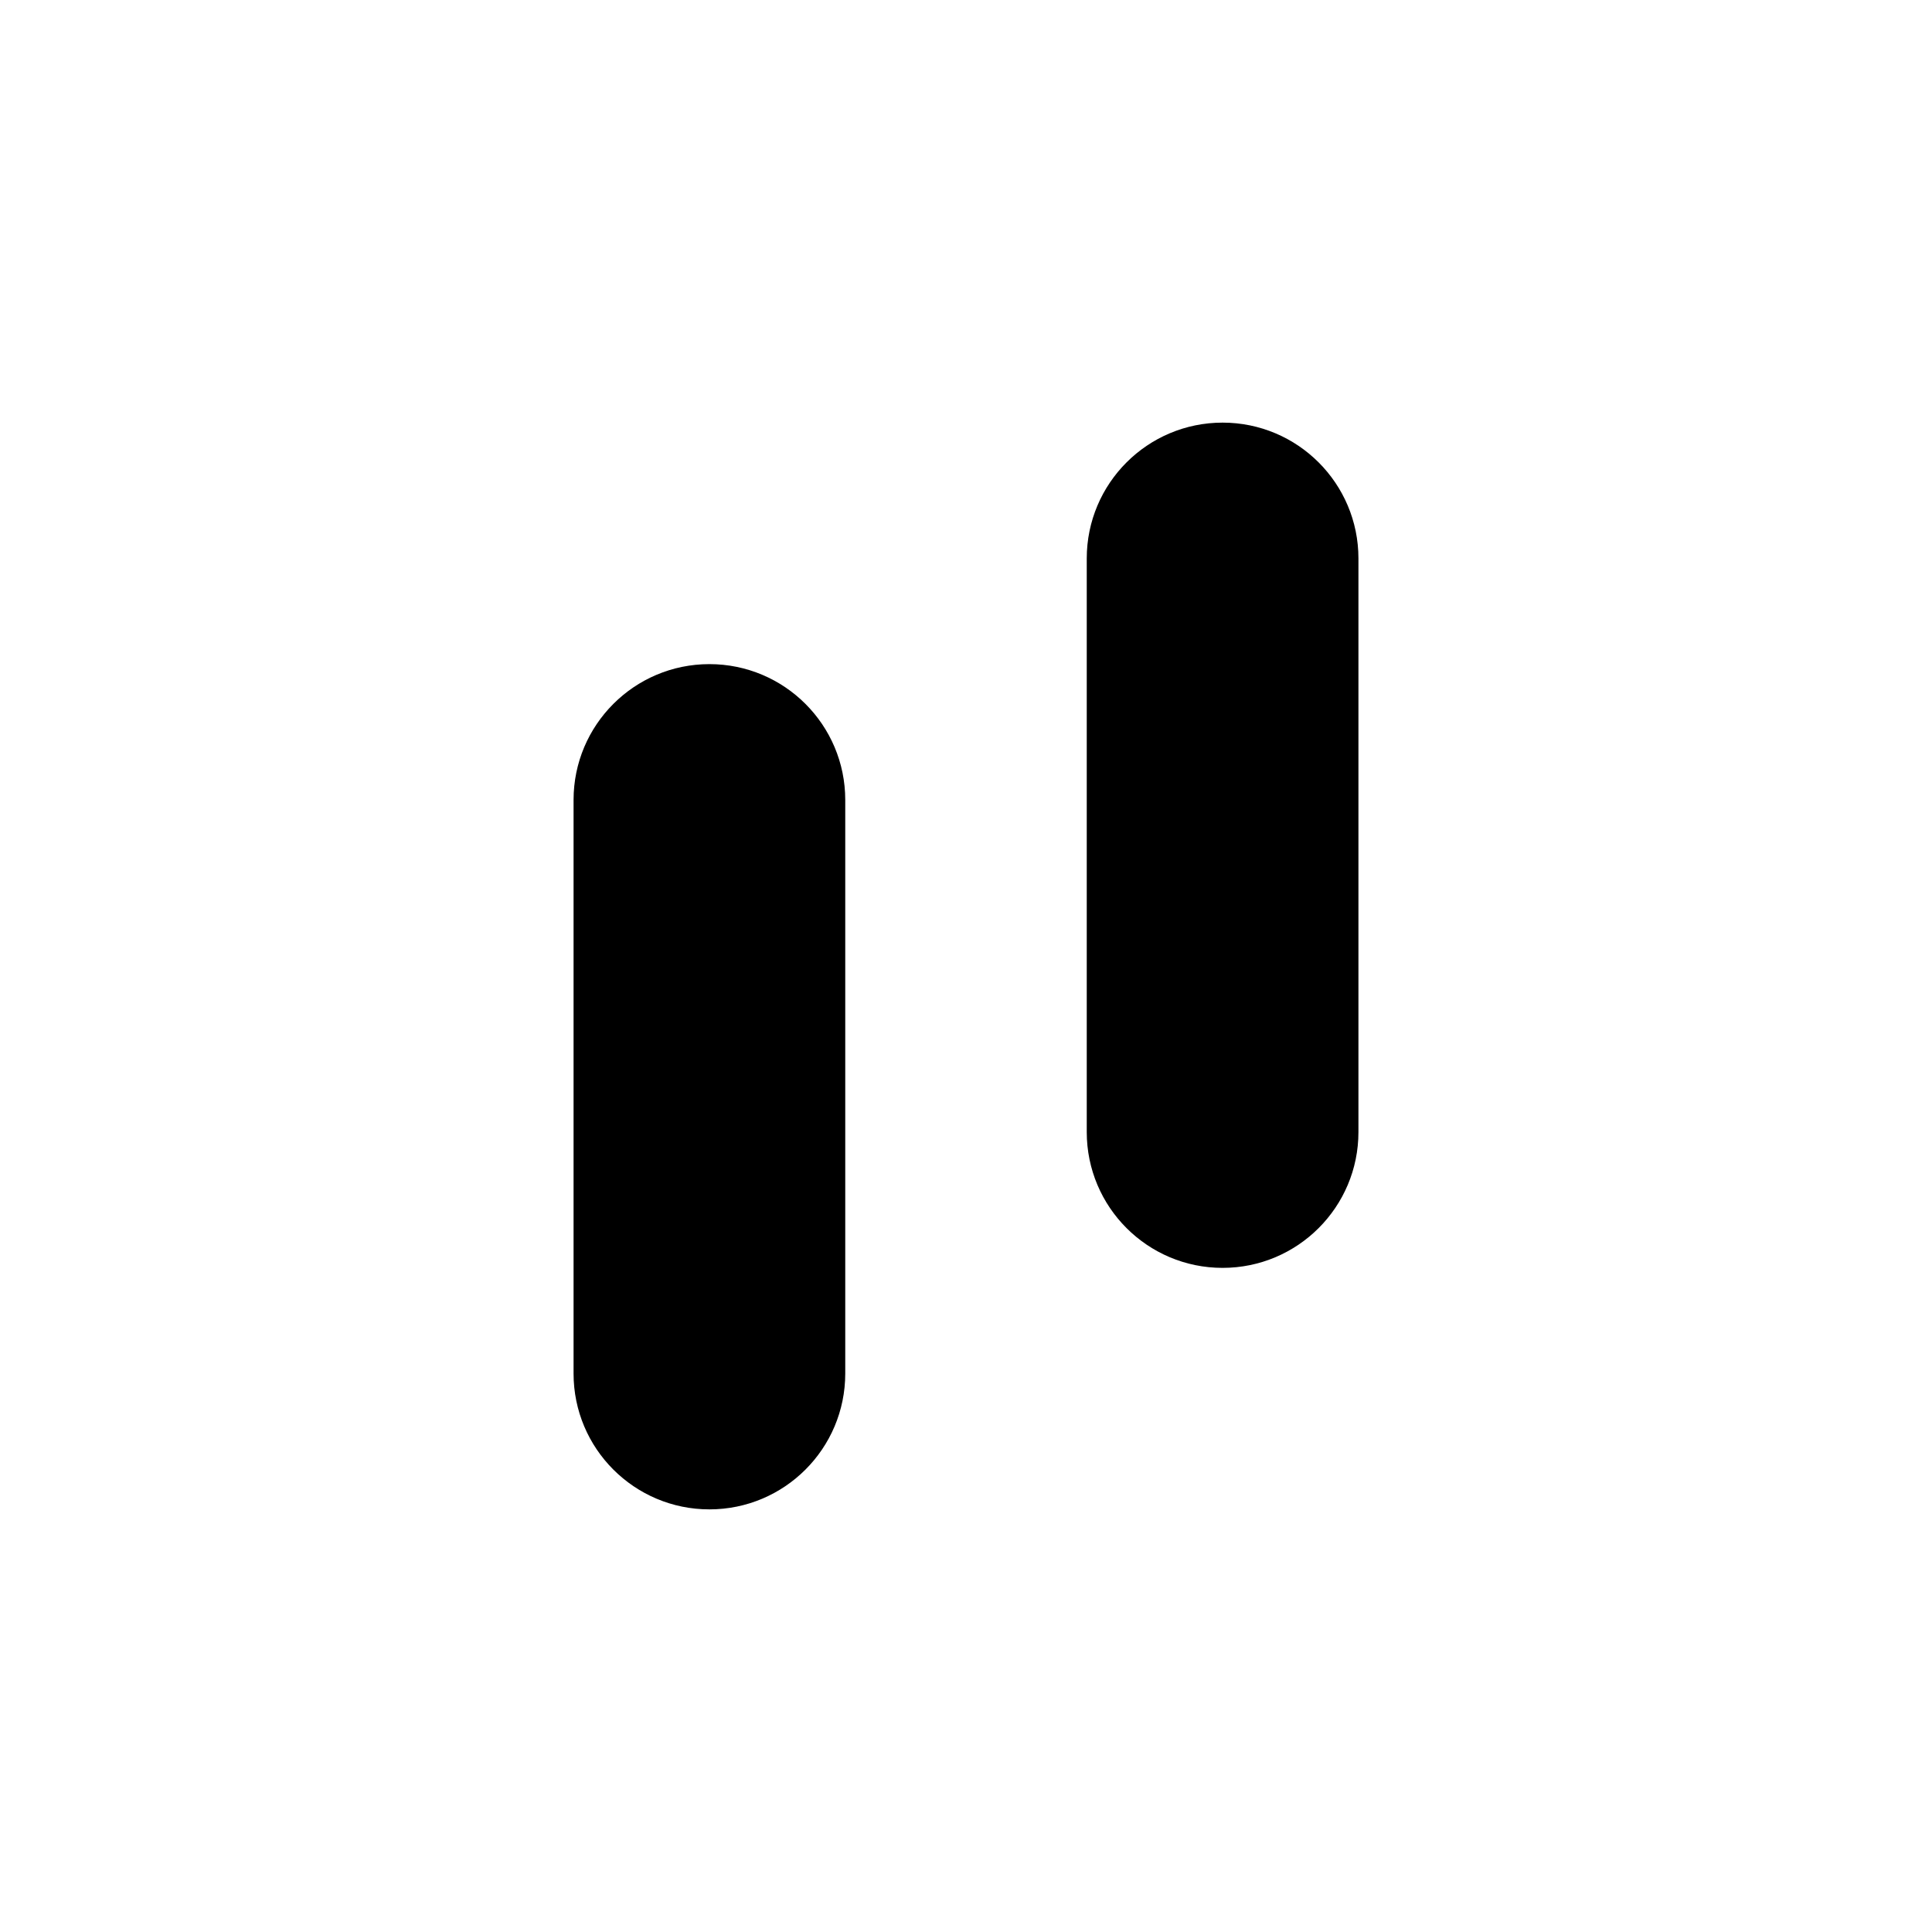
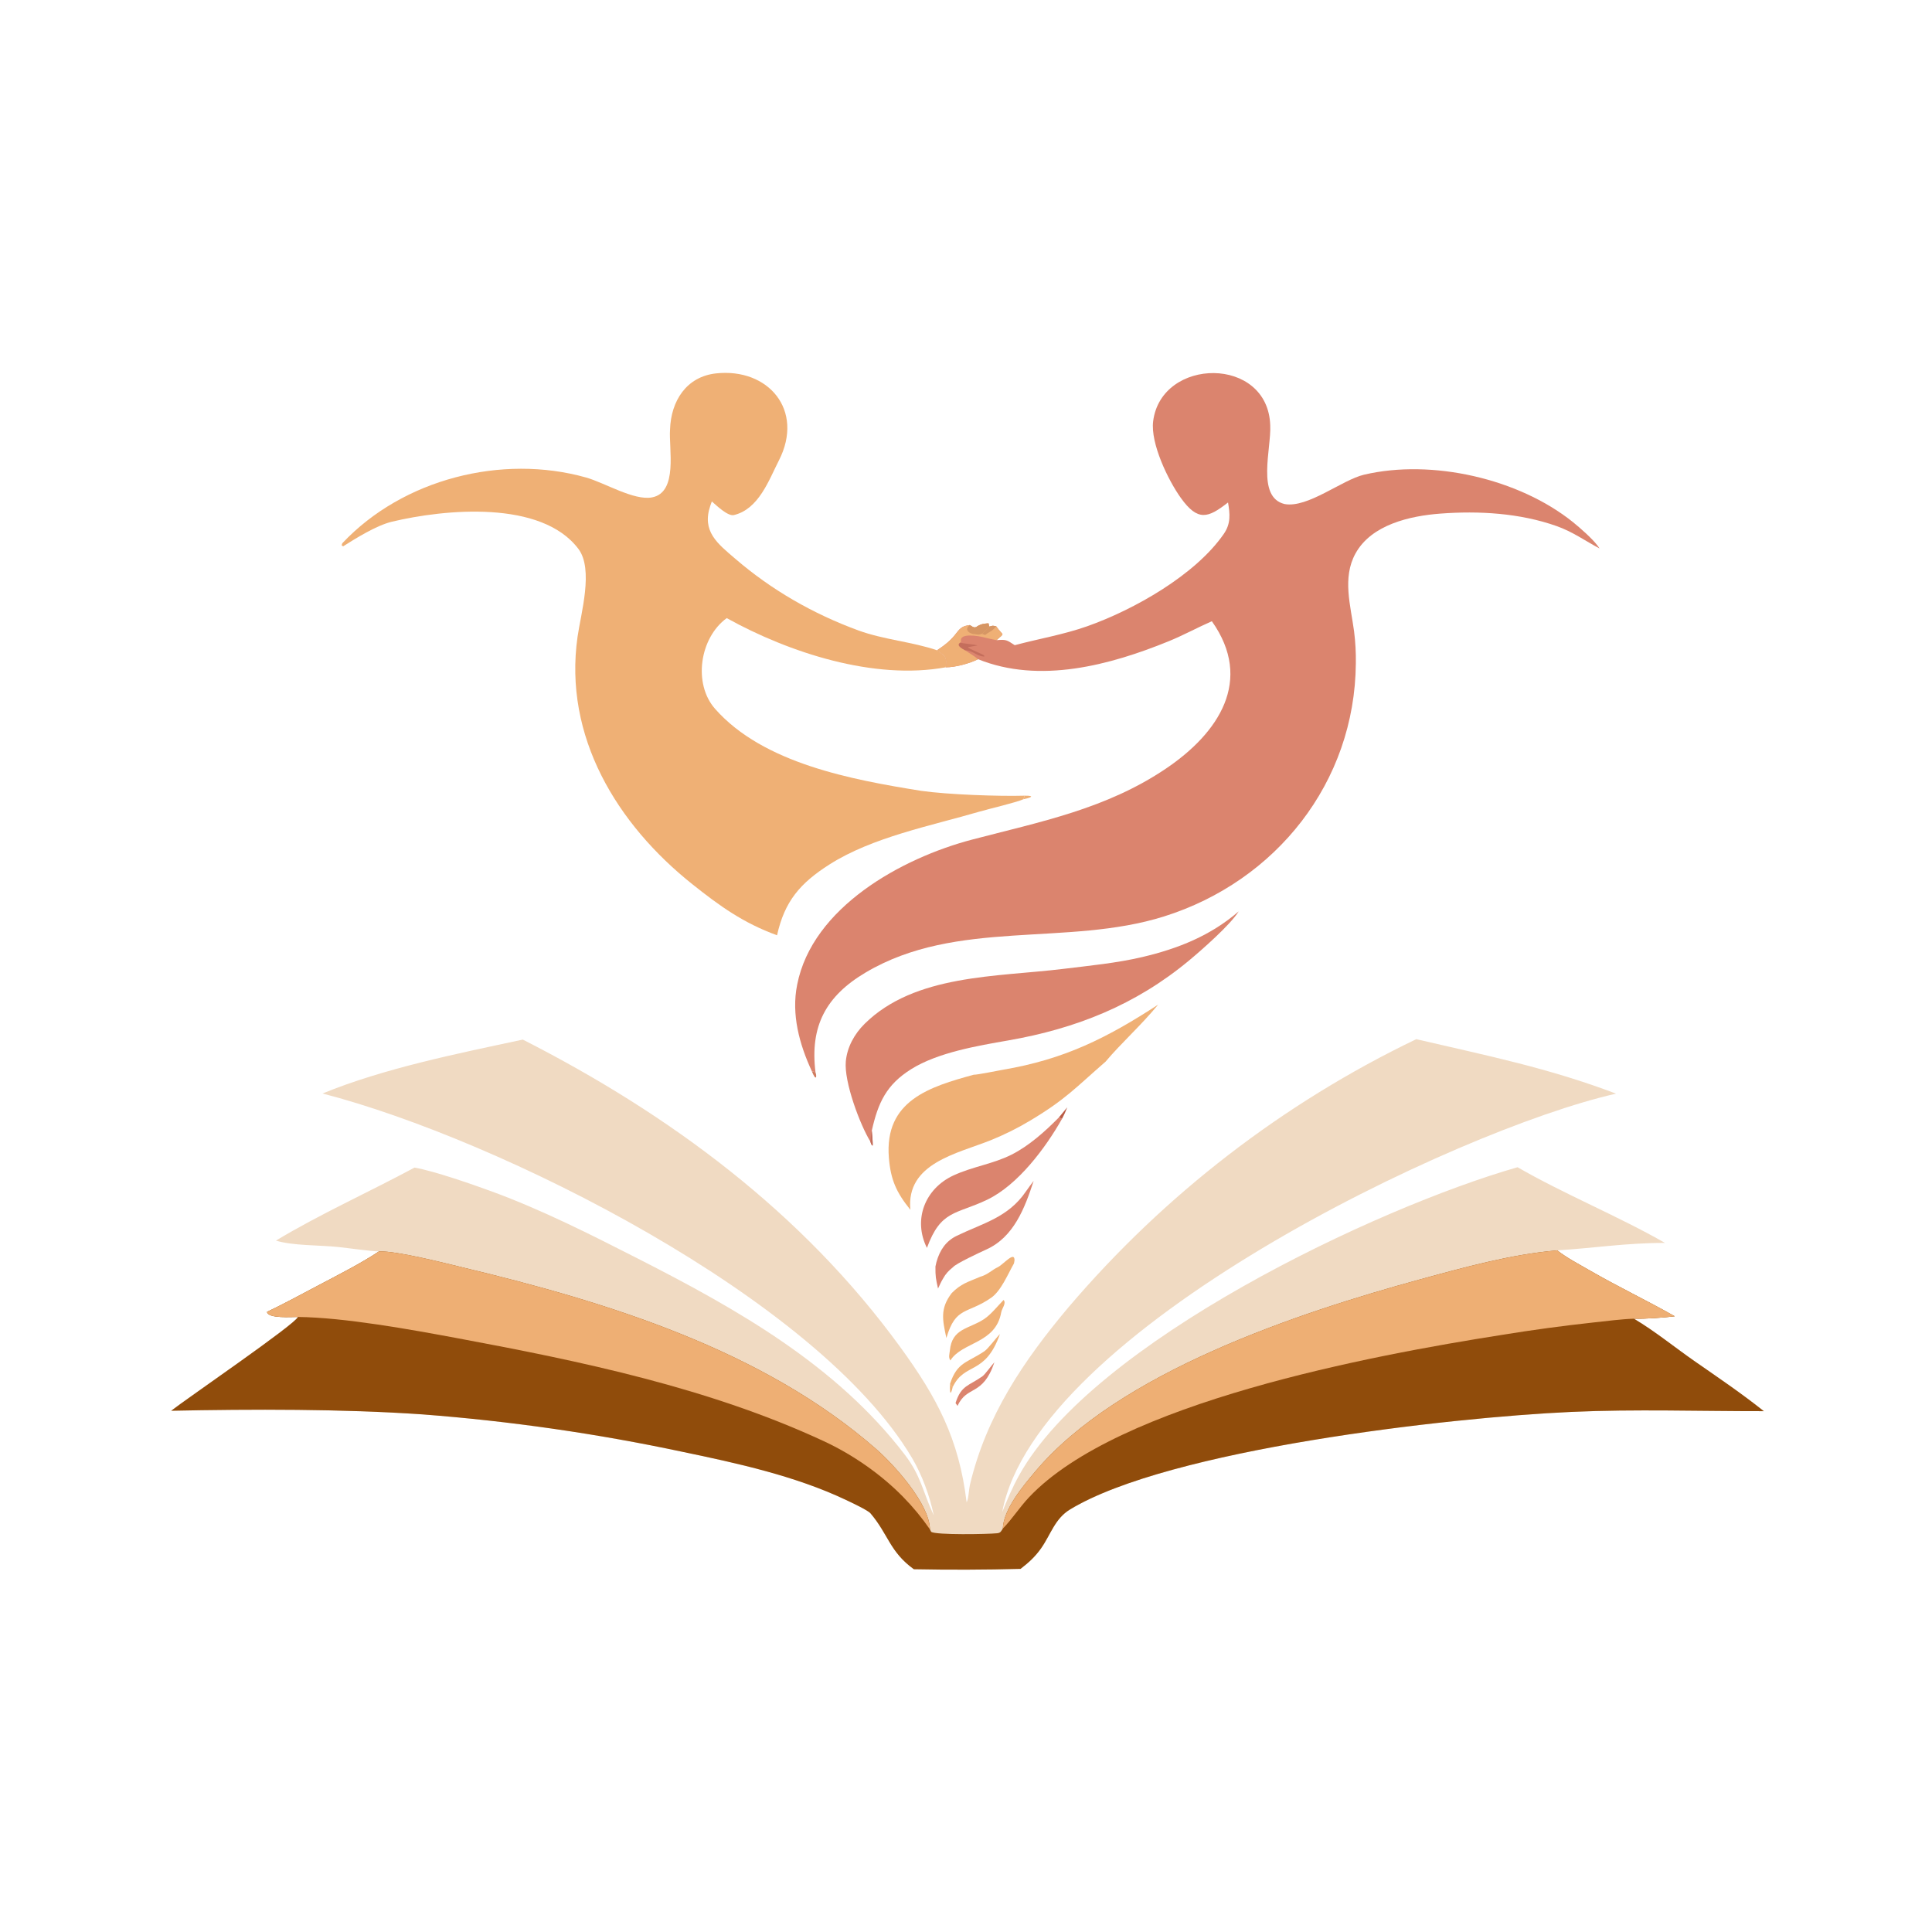
- <svg xmlns="http://www.w3.org/2000/svg" viewBox="0 0 128 128" fill="currentColor" role="img" aria-label="Caller's Compendium mark">
-   <rect x="38" y="44" width="18" height="56" rx="9" />
-   <rect x="72" y="28" width="18" height="56" rx="9" />
+ <svg xmlns="http://www.w3.org/2000/svg" viewBox="0 0 2048 2048" width="2048" height="2048">
+   <path fill="rgb(240,218,194)" d="M 1501.301 1101.561C 1576.354 1119.073 1640.462 1131.8 1713.106 1159.311C 1543.761 1197.459 1098.129 1411.068 1062.379 1602.941C 1067.681 1589.686 1073.302 1576.497 1080.243 1563.99C 1158.717 1422.398 1458.918 1280.179 1608.683 1237.312C 1657.655 1265.648 1716.208 1289.54 1764.971 1317.546C 1723.501 1317.491 1690.402 1323.002 1650.736 1325.433C 1660.471 1333.21 1674.43 1340.492 1685.364 1346.817C 1714.833 1363.834 1745.732 1378.552 1775.344 1395.327C 1762.804 1396.812 1744.698 1398.187 1732.026 1397.879C 1754.103 1410.958 1774.695 1427.821 1795.727 1442.484C 1821.192 1460.238 1845.425 1476.496 1869.757 1495.9C 1801.854 1495.988 1733.588 1493.623 1665.751 1496.681C 1533.993 1502.632 1239.094 1536.633 1134.396 1600.015C 1118.105 1609.882 1113.947 1626.547 1103.607 1641.265C 1097.392 1650.12 1090.385 1656.489 1081.838 1663.056C 1044.13 1664.068 1006.411 1664.189 968.692 1663.43C 943.061 1644.895 941.716 1626.47 922.744 1604.173C 919.907 1600.829 901.576 1592.271 896.32 1589.785C 843.084 1564.606 781.145 1550.966 723.543 1539.009C 632.711 1519.66 540.69 1506.405 448.091 1499.332C 363.601 1493.48 266.751 1493.689 181.44 1495.46C 198.231 1482.337 313.364 1403.577 315.779 1396.031C 309.623 1395.998 283.863 1397.945 283.025 1390.63C 300.222 1382.501 320.267 1371.622 337.233 1362.668C 357.26 1352.108 383.058 1339.029 401.686 1326.566C 392.714 1326.368 368.865 1322.969 358.339 1321.858C 338.748 1319.801 310.002 1320.571 292.532 1315.082C 338.851 1287.142 391.405 1263.525 439.425 1237.686C 460.498 1241.415 500.824 1255.473 521.237 1262.964C 574.972 1282.698 625.845 1308.504 676.734 1334.431C 781.341 1387.737 886.429 1447.005 959.065 1541.957C 976.361 1564.573 978.164 1581.205 989.24 1605.031L 989.843 1606.296C 985.52 1585.583 977.423 1563.462 966.622 1545.224C 866.7 1376.528 529.406 1207.59 341.883 1159.146C 407.461 1132.328 484.943 1116.851 554.217 1102.012C 709.71 1181.157 850.682 1285.393 954.181 1427.777C 993.365 1481.688 1016.498 1525.072 1024.627 1592.271C 1026.53 1590.434 1027.113 1578.433 1028.103 1574.22C 1045.34 1501.18 1084.907 1442.517 1132.834 1385.526C 1234.496 1266.209 1360.006 1169.475 1501.301 1101.561Z" />
+   <path fill="rgb(144,76,11)" d="M 1063.028 1620.398C 1063.721 1599.685 1084.885 1574.77 1097.447 1559.832C 1185.832 1454.771 1375.538 1391.73 1504.766 1356.387C 1552.286 1343.396 1601.533 1329.701 1650.736 1325.433C 1660.471 1333.21 1674.43 1340.492 1685.364 1346.817C 1714.833 1363.834 1745.732 1378.552 1775.344 1395.327C 1762.804 1396.812 1744.698 1398.187 1732.026 1397.879C 1754.103 1410.958 1774.695 1427.821 1795.727 1442.484C 1821.192 1460.238 1845.425 1476.496 1869.757 1495.9C 1801.854 1495.988 1733.588 1493.623 1665.751 1496.681C 1533.993 1502.632 1239.094 1536.633 1134.396 1600.015C 1118.105 1609.882 1113.947 1626.547 1103.607 1641.265C 1097.392 1650.12 1090.385 1656.489 1081.838 1663.056C 1044.13 1664.068 1006.411 1664.189 968.692 1663.43C 943.061 1644.895 941.716 1626.47 922.744 1604.173C 919.907 1600.829 901.576 1592.271 896.32 1589.785C 843.084 1564.606 781.145 1550.966 723.543 1539.009C 632.711 1519.66 540.69 1506.405 448.091 1499.332C 363.601 1493.48 266.751 1493.689 181.44 1495.46C 198.231 1482.337 313.364 1403.577 315.779 1396.031C 309.623 1395.998 283.863 1397.945 283.025 1390.63C 300.222 1382.501 320.267 1371.622 337.233 1362.668C 357.26 1352.108 383.058 1339.029 401.686 1326.566C 420.35 1325.818 471.218 1338.919 490.715 1343.583C 643.248 1380.103 808.202 1430.813 928.397 1535.742C 948.363 1553.166 985.366 1594.449 985.785 1621.234L 987.092 1623.83C 992.33 1627.295 1046.462 1626.36 1057 1625.315C 1060.773 1624.941 1061.246 1623.093 1063.028 1620.398Z" />
+   <path fill="rgb(238,175,116)" d="M 1063.028 1620.398C 1063.721 1599.685 1084.885 1574.77 1097.447 1559.832C 1185.832 1454.771 1375.538 1391.73 1504.766 1356.387C 1552.286 1343.396 1601.533 1329.701 1650.736 1325.433C 1660.471 1333.21 1674.43 1340.492 1685.364 1346.817C 1714.833 1363.834 1745.732 1378.552 1775.344 1395.327C 1762.804 1396.812 1744.698 1398.187 1732.026 1397.879C 1719.079 1398.286 1702.656 1400.409 1689.544 1401.828C 1656.951 1405.359 1624.457 1409.77 1592.095 1415.05C 1453.825 1436.731 1185.403 1486.792 1090.682 1587.299C 1080.837 1597.749 1072.961 1610.19 1063.028 1620.398Z" />
+   <path fill="rgb(238,175,116)" d="M 401.686 1326.566C 420.35 1325.818 471.218 1338.919 490.715 1343.583C 643.248 1380.103 808.202 1430.813 928.397 1535.742C 948.363 1553.166 985.366 1594.449 985.785 1621.234C 977.271 1608.892 967.706 1597.309 957.198 1586.606C 933.7 1562.681 904.032 1542.023 873.493 1527.811C 752.072 1471.315 616.306 1443.034 485.153 1418.603C 435.448 1409.352 365.477 1396.603 315.779 1396.031C 309.623 1395.998 283.863 1397.945 283.025 1390.63C 300.222 1382.501 320.267 1371.622 337.233 1362.668C 357.26 1352.108 383.058 1339.029 401.686 1326.566Z" />
+   <path fill="rgb(239,176,117)" d="M 1227.698 1064.953C 1209.031 1087.569 1188.549 1105.653 1171.939 1125.398C 1139.929 1153.195 1130.15 1164.987 1092.387 1187.669C 1078.824 1195.82 1064.645 1202.882 1049.96 1208.789C 1014.188 1223.023 960.358 1233.198 965.034 1282.434C 950.222 1264.075 944.172 1250.765 942.254 1227.346C 937.264 1166.428 985.911 1151.963 1032.14 1139.258C 1035.869 1139.412 1058.342 1134.803 1063.182 1133.978C 1128.126 1122.945 1172.995 1100.56 1227.698 1064.953Z" />
+   <path fill="rgb(219,132,110)" d="M 992.694 1337.786C 996.203 1325.158 1002.748 1315.533 1014.188 1310C 1041.732 1296.668 1068.616 1290.618 1087.283 1263.316C 1089.67 1259.829 1093.025 1255.341 1095.731 1251.755C 1086.227 1280.883 1074.556 1311.496 1045.439 1324.564C 1039.048 1327.424 1012.824 1339.7 1010.195 1343.297C 1005.652 1346.817 1002.429 1350.348 999.613 1355.441C 997.215 1359.5 996.302 1361.755 994.355 1365.946C 991.957 1355.166 991.539 1353.318 991.605 1342.516L 992.694 1337.786Z" />
+   <path fill="rgb(219,132,110)" d="M 1122.472 1184.523L 1125.827 1185.909C 1108.37 1216.819 1079.132 1256.012 1046.594 1271.687C 1013.451 1287.637 997.413 1282.236 982.583 1322.837C 967.569 1292.73 980.593 1260.005 1010.613 1246.046C 1030.699 1236.707 1052.622 1233.902 1072.323 1223.958C 1090.847 1214.608 1107.996 1199.252 1122.472 1184.523Z" />
+   <path fill="rgb(186,91,69)" d="M 1131.338 1173.798C 1129.017 1179.551 1128.621 1180.486 1125.827 1185.909L 1122.472 1184.523L 1131.338 1173.798Z" />
+   <path fill="rgb(239,176,117)" d="M 1039.213 1353.362C 1046.913 1351.272 1051.511 1346.168 1057.726 1343.253C 1063.545 1340.525 1075.799 1325.334 1075.414 1336.257L 1074.853 1339.271C 1068.649 1350.051 1061.268 1368.311 1050.73 1375.648C 1025.287 1393.369 1013.099 1384.47 1003.21 1418.339C 999.085 1399.023 996.313 1387.242 1008.82 1370.764C 1018.775 1360.666 1025.969 1359.038 1038.289 1353.758L 1039.213 1353.362Z" />
+   <path fill="rgb(239,176,117)" d="M 1063.82 1378.013C 1067.076 1381.346 1062.049 1387.033 1061.356 1391.015C 1055.537 1424.554 1019.765 1422.332 1007.423 1442.154C 1005.124 1438.634 1006.543 1435.4 1006.906 1431.561C 1009.183 1407.999 1026.871 1408.934 1042.953 1398.429C 1050.356 1393.6 1057.517 1384.47 1063.82 1378.013Z" />
+   <path fill="rgb(239,176,117)" d="M 1007.082 1466.893C 1014.705 1443.738 1025.045 1444.794 1043.547 1432.342C 1047.463 1429.702 1055.471 1418.724 1059.992 1414.148C 1044.207 1458.676 1022.559 1443.485 1009.832 1470.512L 1007.082 1466.893Z" />
+   <path fill="rgb(239,176,117)" d="M 1009.832 1470.512C 1009.513 1471.92 1008.842 1475.44 1007.698 1476.342L 1007.632 1476.595C 1006.642 1475.275 1007.06 1468.719 1007.082 1466.893L 1009.832 1470.512Z" />
+   <path fill="rgb(219,132,110)" d="M 1301.761 532.648C 1280.707 549.052 1269.916 553.156 1251.722 527.803C 1238.159 508.901 1219.426 469.92 1222.385 446.579C 1230.998 378.455 1344.144 377.004 1346.498 450.879C 1347.763 475.502 1331.505 526.997 1361.7 534.304C 1386.186 538.858 1422.563 508.693 1445.982 503.187C 1518.021 486.253 1610.289 507.448 1667.555 553.604C 1675.046 559.643 1687.641 570.774 1693.35 578.221C 1694.142 579.259 1694.901 580.325 1695.616 581.415C 1679.974 573.125 1667.159 563.701 1650.065 557.659C 1611.037 543.874 1567.785 541.339 1526.689 544.456C 1494.723 546.882 1453.781 556.05 1436.885 586.701C 1422.607 612.586 1431.803 642.045 1435.4 669.391C 1436.808 680.597 1437.424 691.888 1437.248 703.181C 1436.214 829.197 1352.79 934.104 1233.88 971.476C 1131.107 1003.771 1014.353 973.678 917.804 1030.776C 875.28 1055.922 858.458 1087.932 864.445 1136.563L 860.646 1135.65C 847.362 1107.05 838.678 1075.216 845.032 1043.822C 861.074 961.894 955.605 909.639 1030.545 889.987C 1102.617 871.084 1172.445 857.662 1236.058 814.667C 1291.784 777.01 1329.041 721.217 1284.623 658.535C 1269.63 665.082 1254.615 673.309 1239.259 679.586C 1176.537 705.212 1101.99 725.148 1036.782 698.786C 1027.696 703.352 1012.681 707.441 1002.495 707.371C 1004.079 696.737 1002.759 695.81 993.354 689.324C 1002.055 683.502 1008.028 678.864 1014.419 670.33C 1018.5 664.89 1021.657 663.435 1028.026 662.598C 1037.266 668.854 1032.019 661.383 1047.859 660.8C 1048.09 662.275 1048.31 662.83 1048.783 664.281C 1052.281 663.031 1052.237 663.187 1056.021 663.9C 1063.93 675.298 1065.536 669.954 1056.406 678.595C 1066.493 677.727 1067.109 678.295 1075.678 683.925C 1100.527 677.236 1127.312 672.766 1152.491 663.863C 1201.826 646.42 1267.1 609.649 1297.295 565.935C 1304.896 554.927 1303.818 544.695 1301.761 532.648Z" />
+   <path fill="rgb(239,176,117)" d="M 1047.859 660.8C 1048.09 662.275 1048.31 662.83 1048.783 664.281C 1052.281 663.031 1052.237 663.187 1056.021 663.9C 1063.93 675.298 1065.536 669.954 1056.406 678.595C 1052.127 677.841 1047.617 676.751 1043.371 675.726C 1038.696 674.397 1016.377 670.176 1018.764 679.962L 1018.027 681.202C 1013.165 684.159 1019.919 687.443 1022.658 689.124C 1026.948 692.085 1033.218 695.58 1036.782 698.786C 1027.696 703.352 1012.681 707.441 1002.495 707.371C 1004.079 696.737 1002.759 695.81 993.354 689.324C 1002.055 683.502 1008.028 678.864 1014.419 670.33C 1018.5 664.89 1021.657 663.435 1028.026 662.598C 1037.266 668.854 1032.019 661.383 1047.859 660.8Z" />
+   <path fill="rgb(214,150,100)" d="M 1048.783 664.281C 1052.281 663.031 1052.237 663.187 1056.021 663.9C 1051.709 669.395 1049.553 669.023 1044.306 673.135L 1040.973 671.885C 1044.108 668.39 1045.879 668.109 1048.783 664.281Z" />
+   <path fill="rgb(214,150,100)" d="M 1047.859 660.8C 1048.09 662.275 1048.31 662.83 1048.783 664.281C 1045.879 668.109 1044.108 668.39 1040.973 671.885C 1037.398 673.075 1037.299 672.847 1033.614 672.235C 1029.126 672.476 1020.843 668.086 1028.026 662.598C 1037.266 668.854 1032.019 661.383 1047.859 660.8Z" />
+   <path fill="rgb(196,110,92)" d="M 1022.658 689.124C 1019.919 687.443 1013.165 684.159 1018.027 681.202C 1018.588 681.926 1032.448 682.974 1036.32 684.174C 1035.066 684.495 1026.233 685.892 1025.991 686.149C 1026.244 687.297 1040.467 693.094 1042.711 694.345L 1042.865 695.084C 1043.151 695.107 1043.437 695.13 1043.734 695.153C 1043.734 696.07 1043.69 695.7 1042.623 695.876L 1042.502 695.948C 1034.857 695.178 1032.591 690.222 1022.658 689.124Z" />
+   <path fill="rgb(239,176,117)" d="M 823.704 991.442C 787.726 978.339 762.78 960.246 734.205 937.537C 654.074 873.858 597.175 780.789 612.214 675.089C 615.713 650.493 629.466 603.536 613.135 581.864C 573.926 529.837 471.689 539.585 415.271 553.066C 398.84 557.073 377.111 570.676 363.739 579.124L 362.209 578.148C 362.365 577.396 362.54 576.21 363.065 575.653C 427.027 507.817 531.969 481.052 621.239 506.174C 640.955 511.721 671.986 530.87 691.117 527.266C 719.138 521.99 708.77 475.08 710.28 455.302C 711.227 425.075 727.627 399.202 759.1 395.807C 814.429 389.839 852.874 434.787 825.662 488.103C 814.941 509.109 804.367 539.604 777.983 545.991C 771.535 547.552 759.308 535.63 754.564 531.544C 753.995 533.069 753.451 534.602 752.93 536.145C 743.73 563.326 760.606 576.169 779.284 592.184C 817.879 625.441 862.027 650.739 909.795 668.239C 936.771 678.123 966.953 680.308 993.354 689.324C 1002.759 695.81 1004.079 696.737 1002.495 707.371C 926.737 721.249 836.663 691.984 770.355 655.232C 741.721 676.102 734.431 724.648 758.01 751.394C 809.147 809.397 903.341 826.573 976.45 838.317C 1004.882 842.367 1059.354 844.264 1086.249 843.45L 1084.896 847.214C 1076.624 850.855 1048.497 857.374 1038.278 860.36C 986.459 875.496 924.942 887.376 879.411 916.287C 847.966 936.253 831.638 955.6 823.704 991.442Z" />
+   <path fill="rgb(219,132,110)" d="M 1313.069 966.096C 1304.555 980.124 1273.205 1007.577 1260.302 1018.291C 1203.751 1065.25 1140.699 1090.374 1068.77 1102.903C 1036.067 1108.59 994.058 1115.729 965.922 1133.329C 939.599 1149.796 930.796 1168.892 924.14 1198.548C 924.383 1200.429 925.431 1213.266 925.062 1214.3L 924.923 1214.41C 924.897 1214.322 924.869 1214.245 924.843 1214.168L 924.424 1214.179C 923.471 1212.958 923.035 1211.649 922.641 1210.175C 911.482 1191.915 894.652 1146.815 896.583 1125.255C 897.938 1110.108 905.628 1096.083 916.554 1085.281C 969.743 1032.701 1056.714 1035.649 1126.223 1027.157C 1154.339 1023.725 1183.709 1020.909 1210.802 1014.529C 1249.126 1005.509 1283.325 991.78 1313.069 966.096Z" />
+   <path fill="rgb(196,110,92)" d="M 922.641 1210.175C 923.243 1206.05 923.086 1202.596 924.14 1198.548C 924.383 1200.429 925.431 1213.266 925.062 1214.3L 924.923 1214.41C 924.897 1214.322 924.869 1214.245 924.843 1214.168L 924.424 1214.179C 923.471 1212.958 923.035 1211.649 922.641 1210.175Z" />
+   <path fill="rgb(239,176,117)" d="M 1086.249 843.45C 1087.36 843.494 1092.508 843.312 1093.091 844.357C 1092.508 845.78 1086.304 846.837 1084.896 847.214L 1086.249 843.45Z" />
+   <path fill="rgb(208,124,95)" d="M 864.445 1136.563C 865.003 1138.356 865.353 1139.808 865.118 1141.678L 864.653 1142.261C 863.252 1142.371 861.039 1136.563 860.646 1135.65L 864.445 1136.563Z" />
+   <path fill="rgb(219,132,110)" d="M 1012.912 1487.327C 1018.85 1468.34 1026.905 1469.206 1041.318 1458.995C 1044.368 1456.831 1050.607 1447.829 1054.128 1444.076C 1041.832 1480.589 1024.968 1468.133 1015.054 1490.295L 1012.912 1487.327Z" />
</svg>
